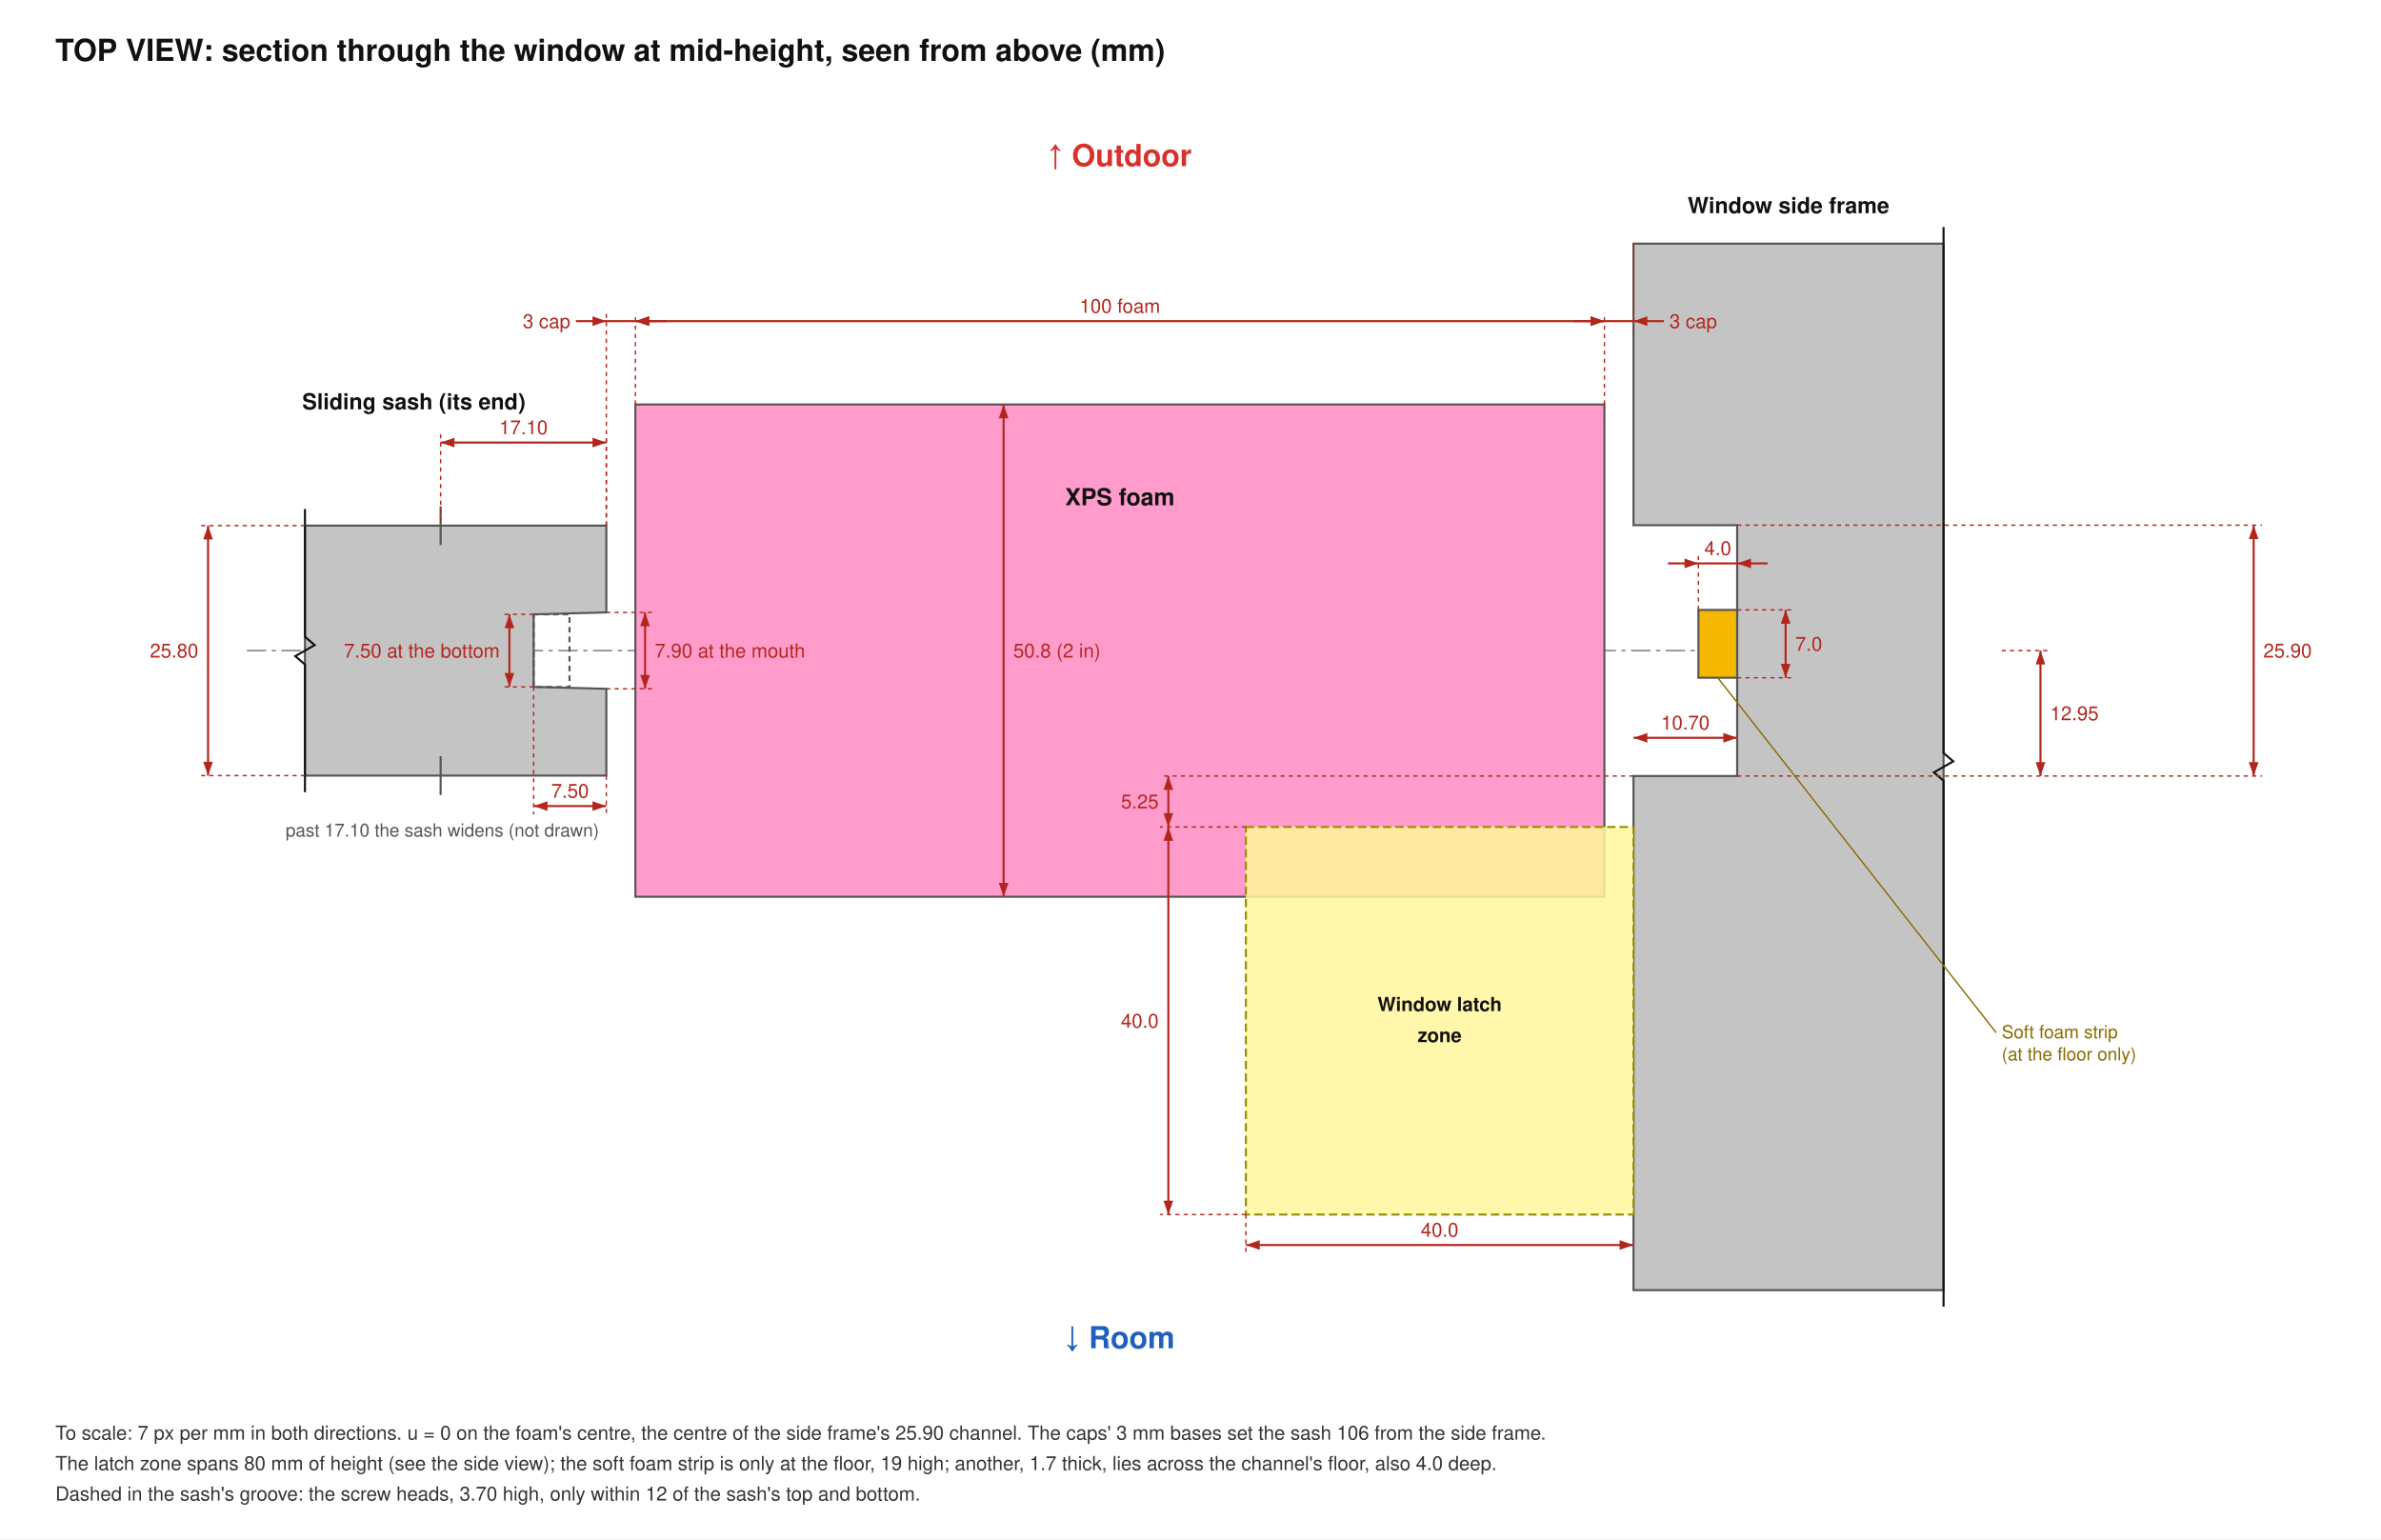
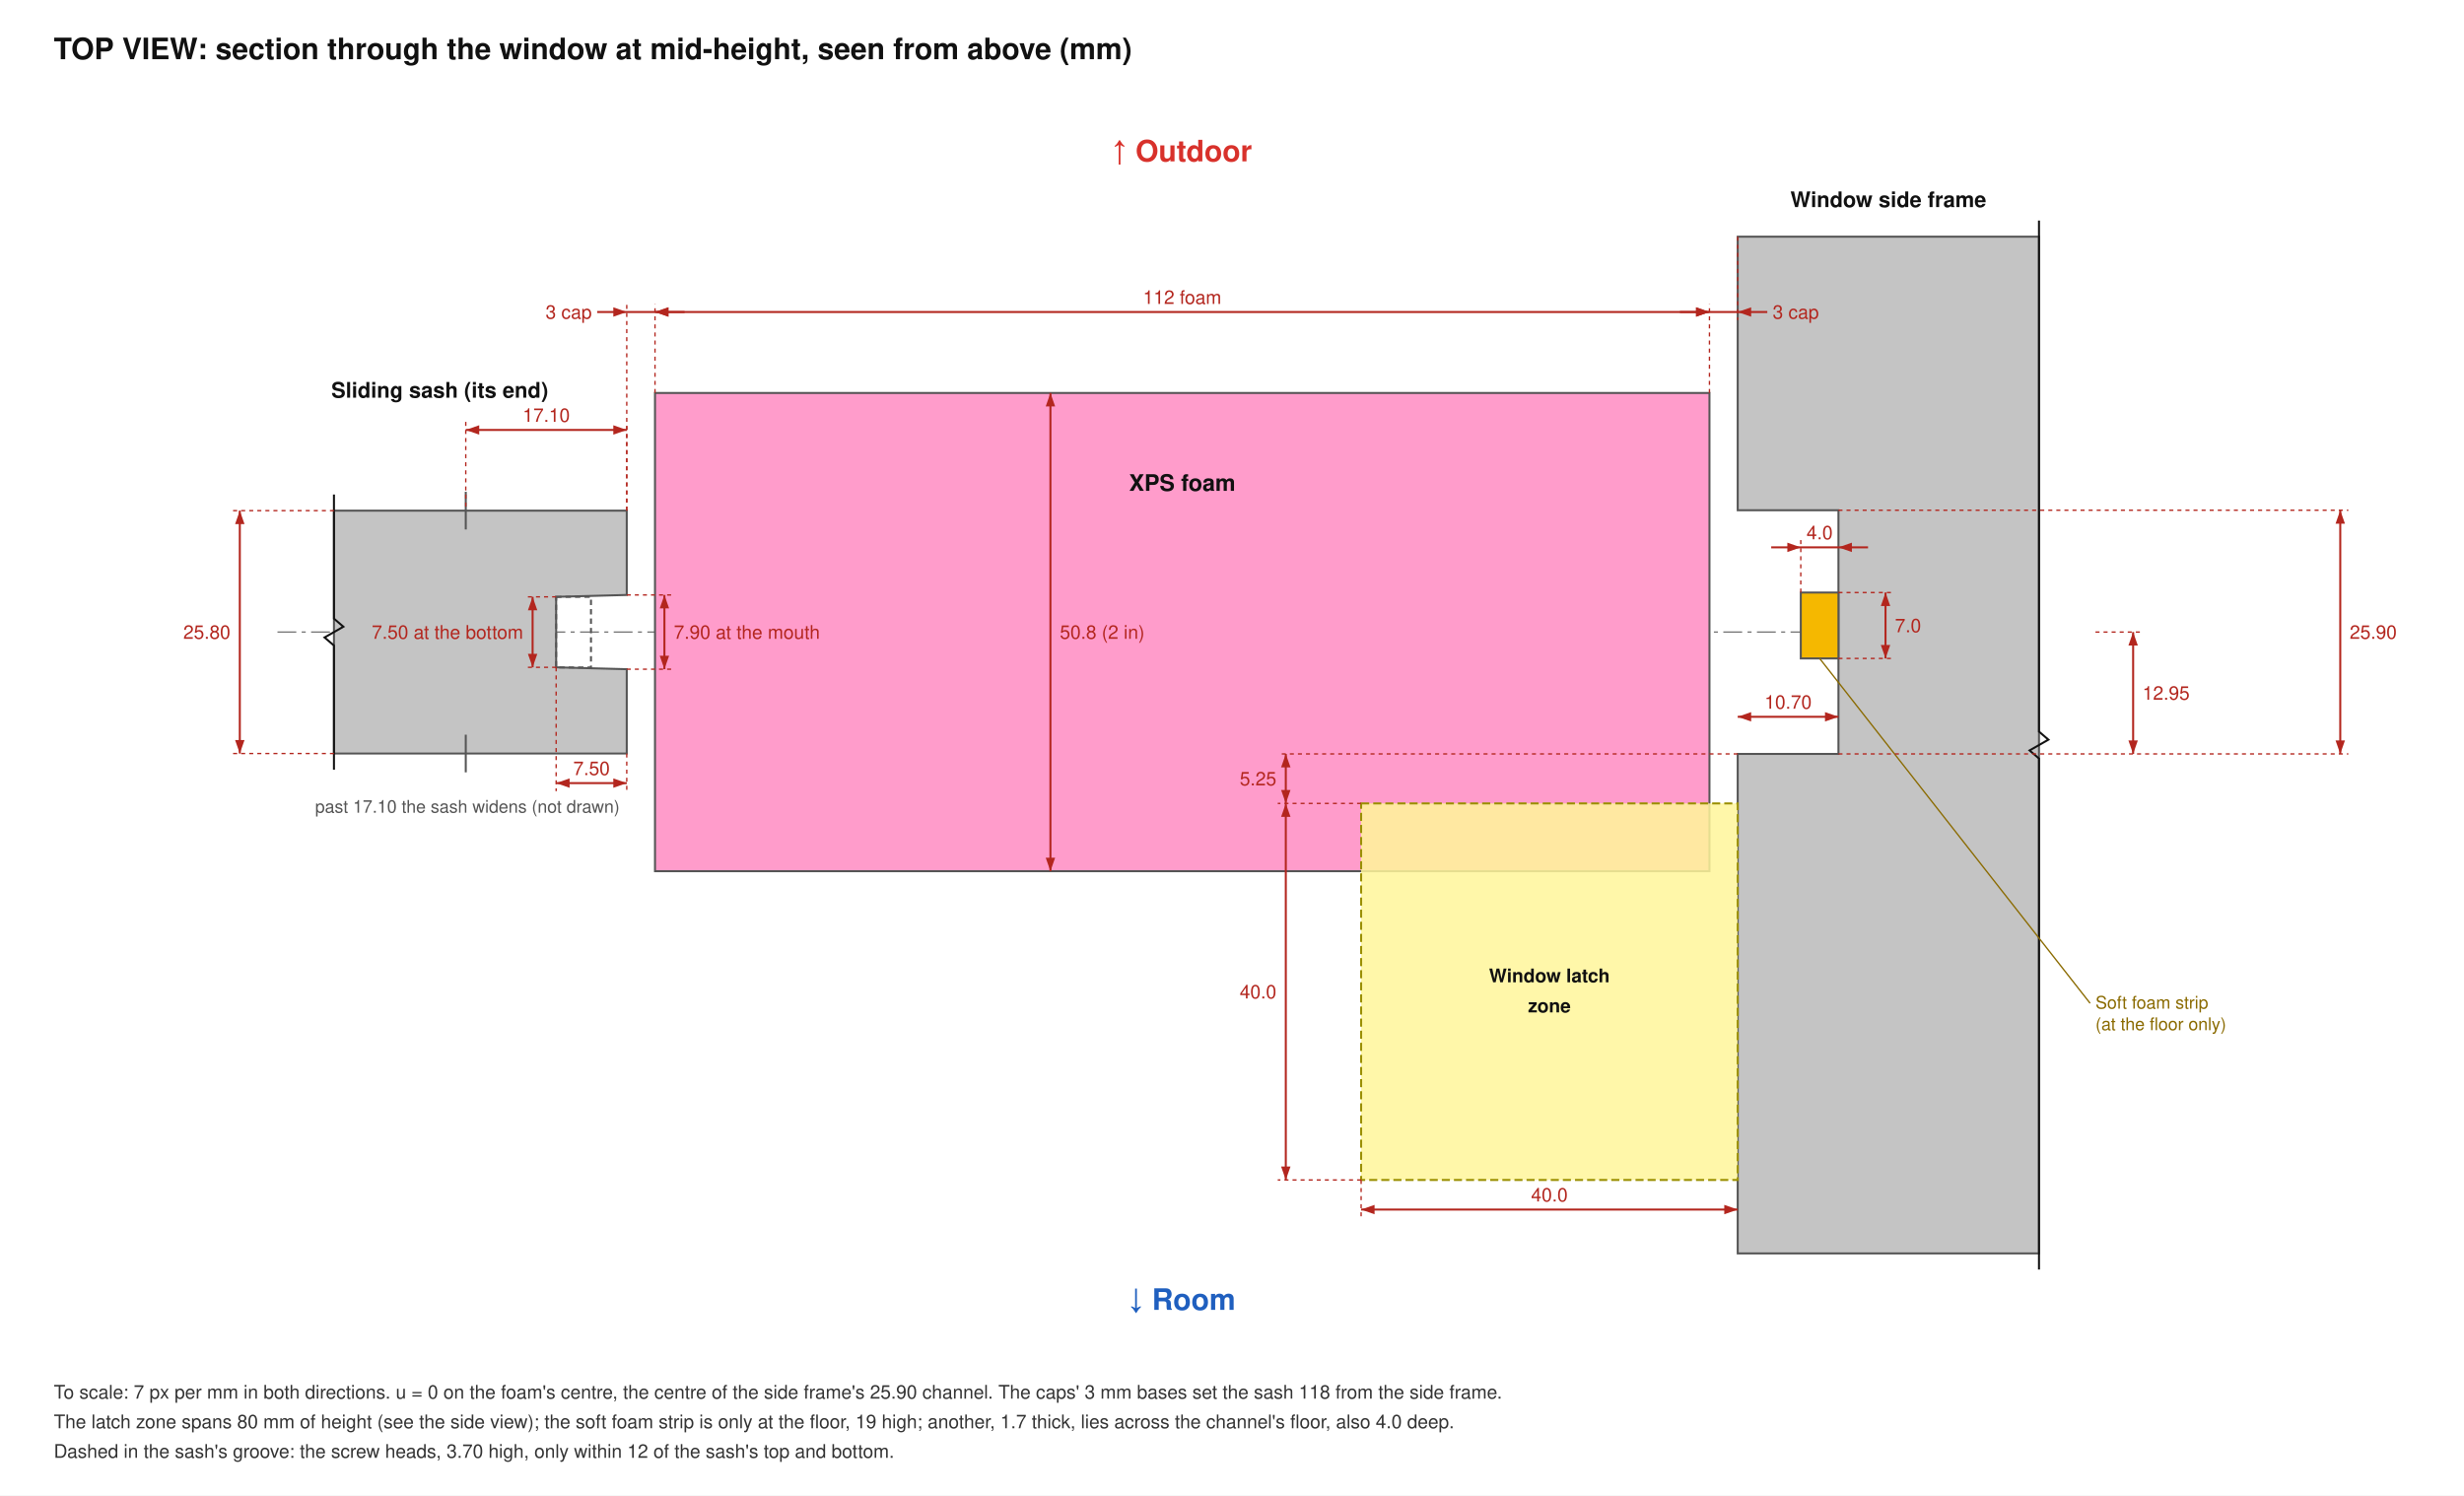
- <svg xmlns="http://www.w3.org/2000/svg" width="1720" height="1112" viewBox="0 0 1720 1112" font-family="Segoe UI, Helvetica, Arial, sans-serif">
-   <rect width="1720" height="1112" fill="#ffffff" />
-   <line x1="178.3" y1="470.0" x2="1404.0" y2="470.0" stroke="#777" stroke-width="1" stroke-dasharray="14,4,3,4" />
-   <polygon points="1180.0,176.0 1180.0,379.4 1254.9,379.4 1254.9,560.6 1180.0,560.6 1180.0,932.0 1404.0,932.0 1404.0,176.0" fill="#c4c4c4" stroke="#555555" stroke-width="1.5" />
-   <path d="M1404.0,164.0 L1404.0,544.0 L1411.0,550.0 L1397.0,558.0 L1404.0,564.0 L1404.0,944.0" fill="none" stroke="#111" stroke-width="1.5" />
-   <rect x="1226.9" y="440.6" width="28.0" height="49.0" fill="#f5b800" stroke="#555555" stroke-width="1.5" />
-   <rect x="459.0" y="292.2" width="700.0" height="355.6" fill="#ff9ccb" stroke="#555555" stroke-width="1.5" />
-   <rect x="900.0" y="597.4" width="280.0" height="280.0" fill="#fff59a" fill-opacity="0.85" stroke="#9a8f00" stroke-width="1.5" stroke-dasharray="6,3" />
-   <polygon points="438.0,379.7 438.0,442.4 385.5,443.8 385.5,496.2 438.0,497.6 438.0,560.3 220.3,560.3 220.3,379.7" fill="#c4c4c4" stroke="#555555" stroke-width="1.5" />
-   <path d="M220.3,367.7 L220.3,460.0 L227.3,466.0 L213.3,474.0 L220.3,480.0 L220.3,572.3" fill="none" stroke="#111" stroke-width="1.5" />
-   <line x1="318.3" y1="365.7" x2="318.3" y2="393.7" stroke="#555" stroke-width="1.5" />
-   <line x1="318.3" y1="546.3" x2="318.3" y2="574.3" stroke="#555" stroke-width="1.5" />
-   <rect x="385.5" y="443.8" width="25.9" height="52.5" fill="none" stroke="#555" stroke-width="1.5" stroke-dasharray="4,3" />
-   <text x="809.0" y="365.0" font-size="17" text-anchor="middle" fill="#111" font-weight="bold">XPS foam</text>
-   <text x="218.3" y="295.7" font-size="16" text-anchor="start" fill="#111" font-weight="bold">Sliding sash (its end)</text>
-   <text x="206.3" y="604.3" font-size="13" text-anchor="start" fill="#555" font-weight="normal">past 17.10 the sash widens (not drawn)</text>
-   <text x="1292.0" y="154.0" font-size="16" text-anchor="middle" fill="#111" font-weight="bold">Window side frame</text>
-   <text x="1040.0" y="730.4" font-size="14" text-anchor="middle" fill="#111" font-weight="bold">Window latch</text>
-   <text x="1040.0" y="752.8" font-size="14" text-anchor="middle" fill="#111" font-weight="bold">zone</text>
-   <line x1="1240.9" y1="489.6" x2="1442.0" y2="746.0" stroke="#8a6a00" stroke-width="1" />
-   <text x="1446.0" y="750.0" font-size="13" text-anchor="start" fill="#8a6a00" font-weight="normal">Soft foam strip</text>
-   <text x="1446.0" y="766.0" font-size="13" text-anchor="start" fill="#8a6a00" font-weight="normal">(at the floor only)</text>
-   <text x="809.0" y="120.0" font-size="22" text-anchor="middle" fill="#d8312b" font-weight="bold">↑ Outdoor</text>
-   <text x="809.0" y="974.0" font-size="22" text-anchor="middle" fill="#1f5fbf" font-weight="bold">↓ Room</text>
-   <line x1="318.3" y1="376.7" x2="318.3" y2="313.7" stroke="#b3261e" stroke-width="1" stroke-dasharray="3,3" />
-   <line x1="438.0" y1="379.7" x2="438.0" y2="313.7" stroke="#b3261e" stroke-width="1" stroke-dasharray="3,3" />
-   <line x1="318.3" y1="319.7" x2="438.0" y2="319.7" stroke="#b3261e" stroke-width="1.5" />
-   <polygon points="318.3,319.7 328.3,316.2 328.3,323.2" fill="#b3261e" />
-   <polygon points="438.0,319.7 428.0,323.2 428.0,316.2" fill="#b3261e" />
-   <text x="378.2" y="313.7" font-size="14" text-anchor="middle" fill="#b3261e" font-weight="normal">17.10</text>
-   <line x1="385.5" y1="496.2" x2="385.5" y2="588.3" stroke="#b3261e" stroke-width="1" stroke-dasharray="3,3" />
-   <line x1="438.0" y1="560.3" x2="438.0" y2="588.3" stroke="#b3261e" stroke-width="1" stroke-dasharray="3,3" />
-   <line x1="385.5" y1="582.3" x2="438.0" y2="582.3" stroke="#b3261e" stroke-width="1.5" />
-   <polygon points="385.5,582.3 395.5,578.8 395.5,585.8" fill="#b3261e" />
-   <polygon points="438.0,582.3 428.0,585.8 428.0,578.8" fill="#b3261e" />
-   <text x="411.8" y="576.3" font-size="14" text-anchor="middle" fill="#b3261e" font-weight="normal">7.50</text>
-   <line x1="220.3" y1="379.7" x2="144.3" y2="379.7" stroke="#b3261e" stroke-width="1" stroke-dasharray="3,3" />
-   <line x1="220.3" y1="560.3" x2="144.3" y2="560.3" stroke="#b3261e" stroke-width="1" stroke-dasharray="3,3" />
-   <line x1="150.3" y1="379.7" x2="150.3" y2="560.3" stroke="#b3261e" stroke-width="1.5" />
-   <polygon points="150.3,379.7 153.8,389.7 146.8,389.7" fill="#b3261e" />
-   <polygon points="150.3,560.3 146.8,550.3 153.8,550.3" fill="#b3261e" />
-   <text x="143.3" y="475.0" font-size="14" text-anchor="end" fill="#b3261e" font-weight="normal">25.80</text>
-   <line x1="385.5" y1="443.8" x2="362.0" y2="443.8" stroke="#b3261e" stroke-width="1" stroke-dasharray="3,3" />
-   <line x1="385.5" y1="496.2" x2="362.0" y2="496.2" stroke="#b3261e" stroke-width="1" stroke-dasharray="3,3" />
-   <line x1="368.0" y1="443.8" x2="368.0" y2="496.2" stroke="#b3261e" stroke-width="1.5" />
-   <polygon points="368.0,443.8 371.5,453.8 364.5,453.8" fill="#b3261e" />
-   <polygon points="368.0,496.2 364.5,486.2 371.5,486.2" fill="#b3261e" />
-   <text x="361.0" y="475.0" font-size="14" text-anchor="end" fill="#b3261e" font-weight="normal">7.50 at the bottom</text>
-   <line x1="438.0" y1="442.4" x2="472.0" y2="442.4" stroke="#b3261e" stroke-width="1" stroke-dasharray="3,3" />
-   <line x1="438.0" y1="497.6" x2="472.0" y2="497.6" stroke="#b3261e" stroke-width="1" stroke-dasharray="3,3" />
-   <line x1="466.0" y1="442.4" x2="466.0" y2="497.6" stroke="#b3261e" stroke-width="1.5" />
-   <polygon points="466.0,442.4 469.5,452.4 462.5,452.4" fill="#b3261e" />
-   <polygon points="466.0,497.6 462.5,487.6 469.5,487.6" fill="#b3261e" />
-   <text x="473.0" y="475.0" font-size="14" text-anchor="start" fill="#b3261e" font-weight="normal">7.90 at the mouth</text>
-   <line x1="459.0" y1="292.2" x2="459.0" y2="226.0" stroke="#b3261e" stroke-width="1" stroke-dasharray="3,3" />
-   <line x1="1159.0" y1="292.2" x2="1159.0" y2="226.0" stroke="#b3261e" stroke-width="1" stroke-dasharray="3,3" />
-   <line x1="459.0" y1="232.0" x2="1159.0" y2="232.0" stroke="#b3261e" stroke-width="1.5" />
-   <polygon points="459.0,232.0 469.0,228.5 469.0,235.5" fill="#b3261e" />
-   <polygon points="1159.0,232.0 1149.0,235.5 1149.0,228.5" fill="#b3261e" />
-   <text x="809.0" y="226.0" font-size="14" text-anchor="middle" fill="#b3261e" font-weight="normal">100 foam</text>
-   <line x1="438.0" y1="379.7" x2="438.0" y2="226.0" stroke="#b3261e" stroke-width="1" stroke-dasharray="3,3" />
-   <line x1="416.0" y1="232.0" x2="481.0" y2="232.0" stroke="#b3261e" stroke-width="1.5" />
-   <polygon points="438.0,232.0 428.0,235.5 428.0,228.5" fill="#b3261e" />
-   <polygon points="459.0,232.0 469.0,228.5 469.0,235.5" fill="#b3261e" />
-   <text x="412.0" y="237.0" font-size="14" text-anchor="end" fill="#b3261e" font-weight="normal">3 cap</text>
-   <line x1="1180.0" y1="176.0" x2="1180.0" y2="238.0" stroke="#b3261e" stroke-width="1" stroke-dasharray="3,3" />
-   <line x1="1137.0" y1="232.0" x2="1202.0" y2="232.0" stroke="#b3261e" stroke-width="1.5" />
-   <polygon points="1159.0,232.0 1149.0,235.5 1149.0,228.5" fill="#b3261e" />
-   <polygon points="1180.0,232.0 1190.0,228.5 1190.0,235.5" fill="#b3261e" />
-   <text x="1206.0" y="237.0" font-size="14" text-anchor="start" fill="#b3261e" font-weight="normal">3 cap</text>
-   <line x1="725.0" y1="292.2" x2="725.0" y2="647.8" stroke="#b3261e" stroke-width="1.5" />
-   <polygon points="725.0,292.2 728.5,302.2 721.5,302.2" fill="#b3261e" />
-   <polygon points="725.0,647.8 721.5,637.8 728.5,637.8" fill="#b3261e" />
-   <text x="732.0" y="475.0" font-size="14" text-anchor="start" fill="#b3261e" font-weight="normal">50.8 (2 in)</text>
-   <line x1="1446.0" y1="470.0" x2="1480.0" y2="470.0" stroke="#b3261e" stroke-width="1" stroke-dasharray="3,3" />
-   <line x1="1474.0" y1="470.0" x2="1474.0" y2="560.6" stroke="#b3261e" stroke-width="1.5" />
-   <polygon points="1474.0,470.0 1477.5,480.0 1470.5,480.0" fill="#b3261e" />
-   <polygon points="1474.0,560.6 1470.5,550.6 1477.5,550.6" fill="#b3261e" />
-   <text x="1481.0" y="520.3" font-size="14" text-anchor="start" fill="#b3261e" font-weight="normal">12.95</text>
-   <line x1="1254.9" y1="379.4" x2="1634.0" y2="379.4" stroke="#b3261e" stroke-width="1" stroke-dasharray="3,3" />
-   <line x1="1254.9" y1="560.6" x2="1634.0" y2="560.6" stroke="#b3261e" stroke-width="1" stroke-dasharray="3,3" />
-   <line x1="1628.0" y1="379.4" x2="1628.0" y2="560.6" stroke="#b3261e" stroke-width="1.5" />
-   <polygon points="1628.0,379.4 1631.5,389.4 1624.5,389.4" fill="#b3261e" />
-   <polygon points="1628.0,560.6 1624.5,550.6 1631.5,550.6" fill="#b3261e" />
-   <text x="1635.0" y="475.0" font-size="14" text-anchor="start" fill="#b3261e" font-weight="normal">25.90</text>
-   <line x1="1180.0" y1="533.0" x2="1254.9" y2="533.0" stroke="#b3261e" stroke-width="1.5" />
-   <polygon points="1180.0,533.0 1190.0,529.5 1190.0,536.5" fill="#b3261e" />
-   <polygon points="1254.9,533.0 1244.9,536.5 1244.9,529.5" fill="#b3261e" />
-   <text x="1217.5" y="527.0" font-size="14" text-anchor="middle" fill="#b3261e" font-weight="normal">10.70</text>
-   <line x1="1226.9" y1="440.6" x2="1226.9" y2="401.0" stroke="#b3261e" stroke-width="1" stroke-dasharray="3,3" />
-   <line x1="1204.9" y1="407.0" x2="1276.9" y2="407.0" stroke="#b3261e" stroke-width="1.5" />
-   <polygon points="1226.9,407.0 1216.9,410.5 1216.9,403.5" fill="#b3261e" />
-   <polygon points="1254.9,407.0 1264.9,403.5 1264.9,410.5" fill="#b3261e" />
-   <text x="1240.9" y="401.0" font-size="14" text-anchor="middle" fill="#b3261e" font-weight="normal">4.0</text>
-   <line x1="1254.9" y1="440.6" x2="1295.9" y2="440.6" stroke="#b3261e" stroke-width="1" stroke-dasharray="3,3" />
-   <line x1="1254.9" y1="489.6" x2="1295.9" y2="489.6" stroke="#b3261e" stroke-width="1" stroke-dasharray="3,3" />
-   <line x1="1289.9" y1="440.6" x2="1289.9" y2="489.6" stroke="#b3261e" stroke-width="1.5" />
-   <polygon points="1289.9,440.6 1293.4,450.6 1286.4,450.6" fill="#b3261e" />
-   <polygon points="1289.9,489.6 1286.4,479.6 1293.4,479.6" fill="#b3261e" />
-   <text x="1296.9" y="470.1" font-size="14" text-anchor="start" fill="#b3261e" font-weight="normal">7.0</text>
-   <line x1="1180.0" y1="560.6" x2="838.0" y2="560.6" stroke="#b3261e" stroke-width="1" stroke-dasharray="3,3" />
-   <line x1="900.0" y1="597.4" x2="838.0" y2="597.4" stroke="#b3261e" stroke-width="1" stroke-dasharray="3,3" />
-   <line x1="844.0" y1="560.6" x2="844.0" y2="597.4" stroke="#b3261e" stroke-width="1.5" />
-   <polygon points="844.0,560.6 847.5,570.6 840.5,570.6" fill="#b3261e" />
-   <polygon points="844.0,597.4 840.5,587.4 847.5,587.4" fill="#b3261e" />
-   <text x="837.0" y="584.0" font-size="14" text-anchor="end" fill="#b3261e" font-weight="normal">5.25</text>
-   <line x1="900.0" y1="877.4" x2="838.0" y2="877.4" stroke="#b3261e" stroke-width="1" stroke-dasharray="3,3" />
-   <line x1="844.0" y1="597.4" x2="844.0" y2="877.4" stroke="#b3261e" stroke-width="1.5" />
-   <polygon points="844.0,597.4 847.5,607.4 840.5,607.4" fill="#b3261e" />
-   <polygon points="844.0,877.4 840.5,867.4 847.5,867.4" fill="#b3261e" />
-   <text x="837.0" y="742.4" font-size="14" text-anchor="end" fill="#b3261e" font-weight="normal">40.0</text>
-   <line x1="900.0" y1="877.4" x2="900.0" y2="905.4" stroke="#b3261e" stroke-width="1" stroke-dasharray="3,3" />
-   <line x1="900.0" y1="899.4" x2="1180.0" y2="899.4" stroke="#b3261e" stroke-width="1.5" />
-   <polygon points="900.0,899.4 910.0,895.9 910.0,902.9" fill="#b3261e" />
-   <polygon points="1180.0,899.4 1170.0,902.9 1170.0,895.9" fill="#b3261e" />
-   <text x="1040.0" y="893.4" font-size="14" text-anchor="middle" fill="#b3261e" font-weight="normal">40.0</text>
+ <svg xmlns="http://www.w3.org/2000/svg" width="1832" height="1112" viewBox="0 0 1832 1112" font-family="Segoe UI, Helvetica, Arial, sans-serif">
+   <rect width="1832" height="1112" fill="#ffffff" />
+   <line x1="206.3" y1="470.0" x2="1516.0" y2="470.0" stroke="#777" stroke-width="1" stroke-dasharray="14,4,3,4" />
+   <polygon points="1292.0,176.0 1292.0,379.4 1366.9,379.4 1366.9,560.6 1292.0,560.6 1292.0,932.0 1516.0,932.0 1516.0,176.0" fill="#c4c4c4" stroke="#555555" stroke-width="1.5" />
+   <path d="M1516.0,164.0 L1516.0,544.0 L1523.0,550.0 L1509.0,558.0 L1516.0,564.0 L1516.0,944.0" fill="none" stroke="#111" stroke-width="1.5" />
+   <rect x="1338.9" y="440.6" width="28.0" height="49.0" fill="#f5b800" stroke="#555555" stroke-width="1.5" />
+   <rect x="487.0" y="292.2" width="784.0" height="355.6" fill="#ff9ccb" stroke="#555555" stroke-width="1.5" />
+   <rect x="1012.0" y="597.4" width="280.0" height="280.0" fill="#fff59a" fill-opacity="0.85" stroke="#9a8f00" stroke-width="1.5" stroke-dasharray="6,3" />
+   <polygon points="466.0,379.7 466.0,442.4 413.5,443.8 413.5,496.2 466.0,497.6 466.0,560.3 248.3,560.3 248.3,379.7" fill="#c4c4c4" stroke="#555555" stroke-width="1.5" />
+   <path d="M248.3,367.7 L248.3,460.0 L255.3,466.0 L241.3,474.0 L248.3,480.0 L248.3,572.3" fill="none" stroke="#111" stroke-width="1.5" />
+   <line x1="346.3" y1="365.7" x2="346.3" y2="393.7" stroke="#555" stroke-width="1.5" />
+   <line x1="346.3" y1="546.3" x2="346.3" y2="574.3" stroke="#555" stroke-width="1.5" />
+   <rect x="413.5" y="443.8" width="25.9" height="52.5" fill="none" stroke="#555" stroke-width="1.5" stroke-dasharray="4,3" />
+   <text x="879.0" y="365.0" font-size="17" text-anchor="middle" fill="#111" font-weight="bold">XPS foam</text>
+   <text x="246.3" y="295.7" font-size="16" text-anchor="start" fill="#111" font-weight="bold">Sliding sash (its end)</text>
+   <text x="234.3" y="604.3" font-size="13" text-anchor="start" fill="#555" font-weight="normal">past 17.10 the sash widens (not drawn)</text>
+   <text x="1404.0" y="154.0" font-size="16" text-anchor="middle" fill="#111" font-weight="bold">Window side frame</text>
+   <text x="1152.0" y="730.4" font-size="14" text-anchor="middle" fill="#111" font-weight="bold">Window latch</text>
+   <text x="1152.0" y="752.8" font-size="14" text-anchor="middle" fill="#111" font-weight="bold">zone</text>
+   <line x1="1352.9" y1="489.6" x2="1554.0" y2="746.0" stroke="#8a6a00" stroke-width="1" />
+   <text x="1558.0" y="750.0" font-size="13" text-anchor="start" fill="#8a6a00" font-weight="normal">Soft foam strip</text>
+   <text x="1558.0" y="766.0" font-size="13" text-anchor="start" fill="#8a6a00" font-weight="normal">(at the floor only)</text>
+   <text x="879.0" y="120.0" font-size="22" text-anchor="middle" fill="#d8312b" font-weight="bold">↑ Outdoor</text>
+   <text x="879.0" y="974.0" font-size="22" text-anchor="middle" fill="#1f5fbf" font-weight="bold">↓ Room</text>
+   <line x1="346.3" y1="376.7" x2="346.3" y2="313.7" stroke="#b3261e" stroke-width="1" stroke-dasharray="3,3" />
+   <line x1="466.0" y1="379.7" x2="466.0" y2="313.7" stroke="#b3261e" stroke-width="1" stroke-dasharray="3,3" />
+   <line x1="346.3" y1="319.7" x2="466.0" y2="319.7" stroke="#b3261e" stroke-width="1.5" />
+   <polygon points="346.3,319.7 356.3,316.2 356.3,323.2" fill="#b3261e" />
+   <polygon points="466.0,319.7 456.0,323.2 456.0,316.2" fill="#b3261e" />
+   <text x="406.2" y="313.7" font-size="14" text-anchor="middle" fill="#b3261e" font-weight="normal">17.10</text>
+   <line x1="413.5" y1="496.2" x2="413.5" y2="588.3" stroke="#b3261e" stroke-width="1" stroke-dasharray="3,3" />
+   <line x1="466.0" y1="560.3" x2="466.0" y2="588.3" stroke="#b3261e" stroke-width="1" stroke-dasharray="3,3" />
+   <line x1="413.5" y1="582.3" x2="466.0" y2="582.3" stroke="#b3261e" stroke-width="1.5" />
+   <polygon points="413.5,582.3 423.5,578.8 423.5,585.8" fill="#b3261e" />
+   <polygon points="466.0,582.3 456.0,585.8 456.0,578.8" fill="#b3261e" />
+   <text x="439.8" y="576.3" font-size="14" text-anchor="middle" fill="#b3261e" font-weight="normal">7.50</text>
+   <line x1="248.3" y1="379.7" x2="172.3" y2="379.7" stroke="#b3261e" stroke-width="1" stroke-dasharray="3,3" />
+   <line x1="248.3" y1="560.3" x2="172.3" y2="560.3" stroke="#b3261e" stroke-width="1" stroke-dasharray="3,3" />
+   <line x1="178.3" y1="379.7" x2="178.3" y2="560.3" stroke="#b3261e" stroke-width="1.5" />
+   <polygon points="178.3,379.7 181.8,389.7 174.8,389.7" fill="#b3261e" />
+   <polygon points="178.3,560.3 174.8,550.3 181.8,550.3" fill="#b3261e" />
+   <text x="171.3" y="475.0" font-size="14" text-anchor="end" fill="#b3261e" font-weight="normal">25.80</text>
+   <line x1="413.5" y1="443.8" x2="390.0" y2="443.8" stroke="#b3261e" stroke-width="1" stroke-dasharray="3,3" />
+   <line x1="413.5" y1="496.2" x2="390.0" y2="496.2" stroke="#b3261e" stroke-width="1" stroke-dasharray="3,3" />
+   <line x1="396.0" y1="443.8" x2="396.0" y2="496.2" stroke="#b3261e" stroke-width="1.5" />
+   <polygon points="396.0,443.8 399.5,453.8 392.5,453.8" fill="#b3261e" />
+   <polygon points="396.0,496.2 392.5,486.2 399.5,486.2" fill="#b3261e" />
+   <text x="389.0" y="475.0" font-size="14" text-anchor="end" fill="#b3261e" font-weight="normal">7.50 at the bottom</text>
+   <line x1="466.0" y1="442.4" x2="500.0" y2="442.4" stroke="#b3261e" stroke-width="1" stroke-dasharray="3,3" />
+   <line x1="466.0" y1="497.6" x2="500.0" y2="497.6" stroke="#b3261e" stroke-width="1" stroke-dasharray="3,3" />
+   <line x1="494.0" y1="442.4" x2="494.0" y2="497.6" stroke="#b3261e" stroke-width="1.5" />
+   <polygon points="494.0,442.4 497.5,452.4 490.5,452.4" fill="#b3261e" />
+   <polygon points="494.0,497.6 490.5,487.6 497.5,487.6" fill="#b3261e" />
+   <text x="501.0" y="475.0" font-size="14" text-anchor="start" fill="#b3261e" font-weight="normal">7.90 at the mouth</text>
+   <line x1="487.0" y1="292.2" x2="487.0" y2="226.0" stroke="#b3261e" stroke-width="1" stroke-dasharray="3,3" />
+   <line x1="1271.0" y1="292.2" x2="1271.0" y2="226.0" stroke="#b3261e" stroke-width="1" stroke-dasharray="3,3" />
+   <line x1="487.0" y1="232.0" x2="1271.0" y2="232.0" stroke="#b3261e" stroke-width="1.5" />
+   <polygon points="487.0,232.0 497.0,228.5 497.0,235.5" fill="#b3261e" />
+   <polygon points="1271.0,232.0 1261.0,235.5 1261.0,228.5" fill="#b3261e" />
+   <text x="879.0" y="226.0" font-size="14" text-anchor="middle" fill="#b3261e" font-weight="normal">112 foam</text>
+   <line x1="466.0" y1="379.7" x2="466.0" y2="226.0" stroke="#b3261e" stroke-width="1" stroke-dasharray="3,3" />
+   <line x1="444.0" y1="232.0" x2="509.0" y2="232.0" stroke="#b3261e" stroke-width="1.5" />
+   <polygon points="466.0,232.0 456.0,235.5 456.0,228.5" fill="#b3261e" />
+   <polygon points="487.0,232.0 497.0,228.5 497.0,235.5" fill="#b3261e" />
+   <text x="440.0" y="237.0" font-size="14" text-anchor="end" fill="#b3261e" font-weight="normal">3 cap</text>
+   <line x1="1292.0" y1="176.0" x2="1292.0" y2="238.0" stroke="#b3261e" stroke-width="1" stroke-dasharray="3,3" />
+   <line x1="1249.0" y1="232.0" x2="1314.0" y2="232.0" stroke="#b3261e" stroke-width="1.5" />
+   <polygon points="1271.0,232.0 1261.0,235.5 1261.0,228.5" fill="#b3261e" />
+   <polygon points="1292.0,232.0 1302.0,228.5 1302.0,235.5" fill="#b3261e" />
+   <text x="1318.0" y="237.0" font-size="14" text-anchor="start" fill="#b3261e" font-weight="normal">3 cap</text>
+   <line x1="781.0" y1="292.2" x2="781.0" y2="647.8" stroke="#b3261e" stroke-width="1.5" />
+   <polygon points="781.0,292.2 784.5,302.2 777.5,302.2" fill="#b3261e" />
+   <polygon points="781.0,647.8 777.5,637.8 784.5,637.8" fill="#b3261e" />
+   <text x="788.0" y="475.0" font-size="14" text-anchor="start" fill="#b3261e" font-weight="normal">50.8 (2 in)</text>
+   <line x1="1558.0" y1="470.0" x2="1592.0" y2="470.0" stroke="#b3261e" stroke-width="1" stroke-dasharray="3,3" />
+   <line x1="1586.0" y1="470.0" x2="1586.0" y2="560.6" stroke="#b3261e" stroke-width="1.5" />
+   <polygon points="1586.0,470.0 1589.5,480.0 1582.5,480.0" fill="#b3261e" />
+   <polygon points="1586.0,560.6 1582.5,550.6 1589.5,550.6" fill="#b3261e" />
+   <text x="1593.0" y="520.3" font-size="14" text-anchor="start" fill="#b3261e" font-weight="normal">12.95</text>
+   <line x1="1366.9" y1="379.4" x2="1746.0" y2="379.4" stroke="#b3261e" stroke-width="1" stroke-dasharray="3,3" />
+   <line x1="1366.9" y1="560.6" x2="1746.0" y2="560.6" stroke="#b3261e" stroke-width="1" stroke-dasharray="3,3" />
+   <line x1="1740.0" y1="379.4" x2="1740.0" y2="560.6" stroke="#b3261e" stroke-width="1.5" />
+   <polygon points="1740.0,379.4 1743.5,389.4 1736.5,389.4" fill="#b3261e" />
+   <polygon points="1740.0,560.6 1736.5,550.6 1743.5,550.6" fill="#b3261e" />
+   <text x="1747.0" y="475.0" font-size="14" text-anchor="start" fill="#b3261e" font-weight="normal">25.90</text>
+   <line x1="1292.0" y1="533.0" x2="1366.9" y2="533.0" stroke="#b3261e" stroke-width="1.5" />
+   <polygon points="1292.0,533.0 1302.0,529.5 1302.0,536.5" fill="#b3261e" />
+   <polygon points="1366.9,533.0 1356.9,536.5 1356.9,529.5" fill="#b3261e" />
+   <text x="1329.5" y="527.0" font-size="14" text-anchor="middle" fill="#b3261e" font-weight="normal">10.70</text>
+   <line x1="1338.9" y1="440.6" x2="1338.9" y2="401.0" stroke="#b3261e" stroke-width="1" stroke-dasharray="3,3" />
+   <line x1="1316.9" y1="407.0" x2="1388.9" y2="407.0" stroke="#b3261e" stroke-width="1.5" />
+   <polygon points="1338.9,407.0 1328.9,410.5 1328.9,403.5" fill="#b3261e" />
+   <polygon points="1366.9,407.0 1376.9,403.5 1376.9,410.5" fill="#b3261e" />
+   <text x="1352.9" y="401.0" font-size="14" text-anchor="middle" fill="#b3261e" font-weight="normal">4.0</text>
+   <line x1="1366.9" y1="440.6" x2="1407.9" y2="440.6" stroke="#b3261e" stroke-width="1" stroke-dasharray="3,3" />
+   <line x1="1366.9" y1="489.6" x2="1407.9" y2="489.6" stroke="#b3261e" stroke-width="1" stroke-dasharray="3,3" />
+   <line x1="1401.9" y1="440.6" x2="1401.9" y2="489.6" stroke="#b3261e" stroke-width="1.5" />
+   <polygon points="1401.9,440.6 1405.4,450.6 1398.4,450.6" fill="#b3261e" />
+   <polygon points="1401.9,489.6 1398.4,479.6 1405.4,479.6" fill="#b3261e" />
+   <text x="1408.9" y="470.1" font-size="14" text-anchor="start" fill="#b3261e" font-weight="normal">7.0</text>
+   <line x1="1292.0" y1="560.6" x2="950.0" y2="560.6" stroke="#b3261e" stroke-width="1" stroke-dasharray="3,3" />
+   <line x1="1012.0" y1="597.4" x2="950.0" y2="597.4" stroke="#b3261e" stroke-width="1" stroke-dasharray="3,3" />
+   <line x1="956.0" y1="560.6" x2="956.0" y2="597.4" stroke="#b3261e" stroke-width="1.5" />
+   <polygon points="956.0,560.6 959.5,570.6 952.5,570.6" fill="#b3261e" />
+   <polygon points="956.0,597.4 952.5,587.4 959.5,587.4" fill="#b3261e" />
+   <text x="949.0" y="584.0" font-size="14" text-anchor="end" fill="#b3261e" font-weight="normal">5.25</text>
+   <line x1="1012.0" y1="877.4" x2="950.0" y2="877.4" stroke="#b3261e" stroke-width="1" stroke-dasharray="3,3" />
+   <line x1="956.0" y1="597.4" x2="956.0" y2="877.4" stroke="#b3261e" stroke-width="1.5" />
+   <polygon points="956.0,597.4 959.5,607.4 952.5,607.4" fill="#b3261e" />
+   <polygon points="956.0,877.4 952.5,867.4 959.5,867.4" fill="#b3261e" />
+   <text x="949.0" y="742.4" font-size="14" text-anchor="end" fill="#b3261e" font-weight="normal">40.0</text>
+   <line x1="1012.0" y1="877.4" x2="1012.0" y2="905.4" stroke="#b3261e" stroke-width="1" stroke-dasharray="3,3" />
+   <line x1="1012.0" y1="899.4" x2="1292.0" y2="899.4" stroke="#b3261e" stroke-width="1.5" />
+   <polygon points="1012.0,899.4 1022.0,895.9 1022.0,902.9" fill="#b3261e" />
+   <polygon points="1292.0,899.4 1282.0,902.9 1282.0,895.9" fill="#b3261e" />
+   <text x="1152.0" y="893.4" font-size="14" text-anchor="middle" fill="#b3261e" font-weight="normal">40.0</text>
  <text x="40.0" y="44.0" font-size="22" text-anchor="start" fill="#111" font-weight="bold">TOP VIEW: section through the window at mid-height, seen from above (mm)</text>
-   <text x="40.0" y="1040.0" font-size="14" text-anchor="start" fill="#333" font-weight="normal">To scale: 7 px per mm in both directions. u = 0 on the foam's centre, the centre of the side frame's 25.90 channel. The caps' 3 mm bases set the sash 106 from the side frame.</text>
+   <text x="40.0" y="1040.0" font-size="14" text-anchor="start" fill="#333" font-weight="normal">To scale: 7 px per mm in both directions. u = 0 on the foam's centre, the centre of the side frame's 25.90 channel. The caps' 3 mm bases set the sash 118 from the side frame.</text>
  <text x="40.0" y="1062.0" font-size="14" text-anchor="start" fill="#333" font-weight="normal">The latch zone spans 80 mm of height (see the side view); the soft foam strip is only at the floor, 19 high; another, 1.7 thick, lies across the channel's floor, also 4.0 deep.</text>
  <text x="40.0" y="1084.0" font-size="14" text-anchor="start" fill="#333" font-weight="normal">Dashed in the sash's groove: the screw heads, 3.70 high, only within 12 of the sash's top and bottom.</text>
</svg>
